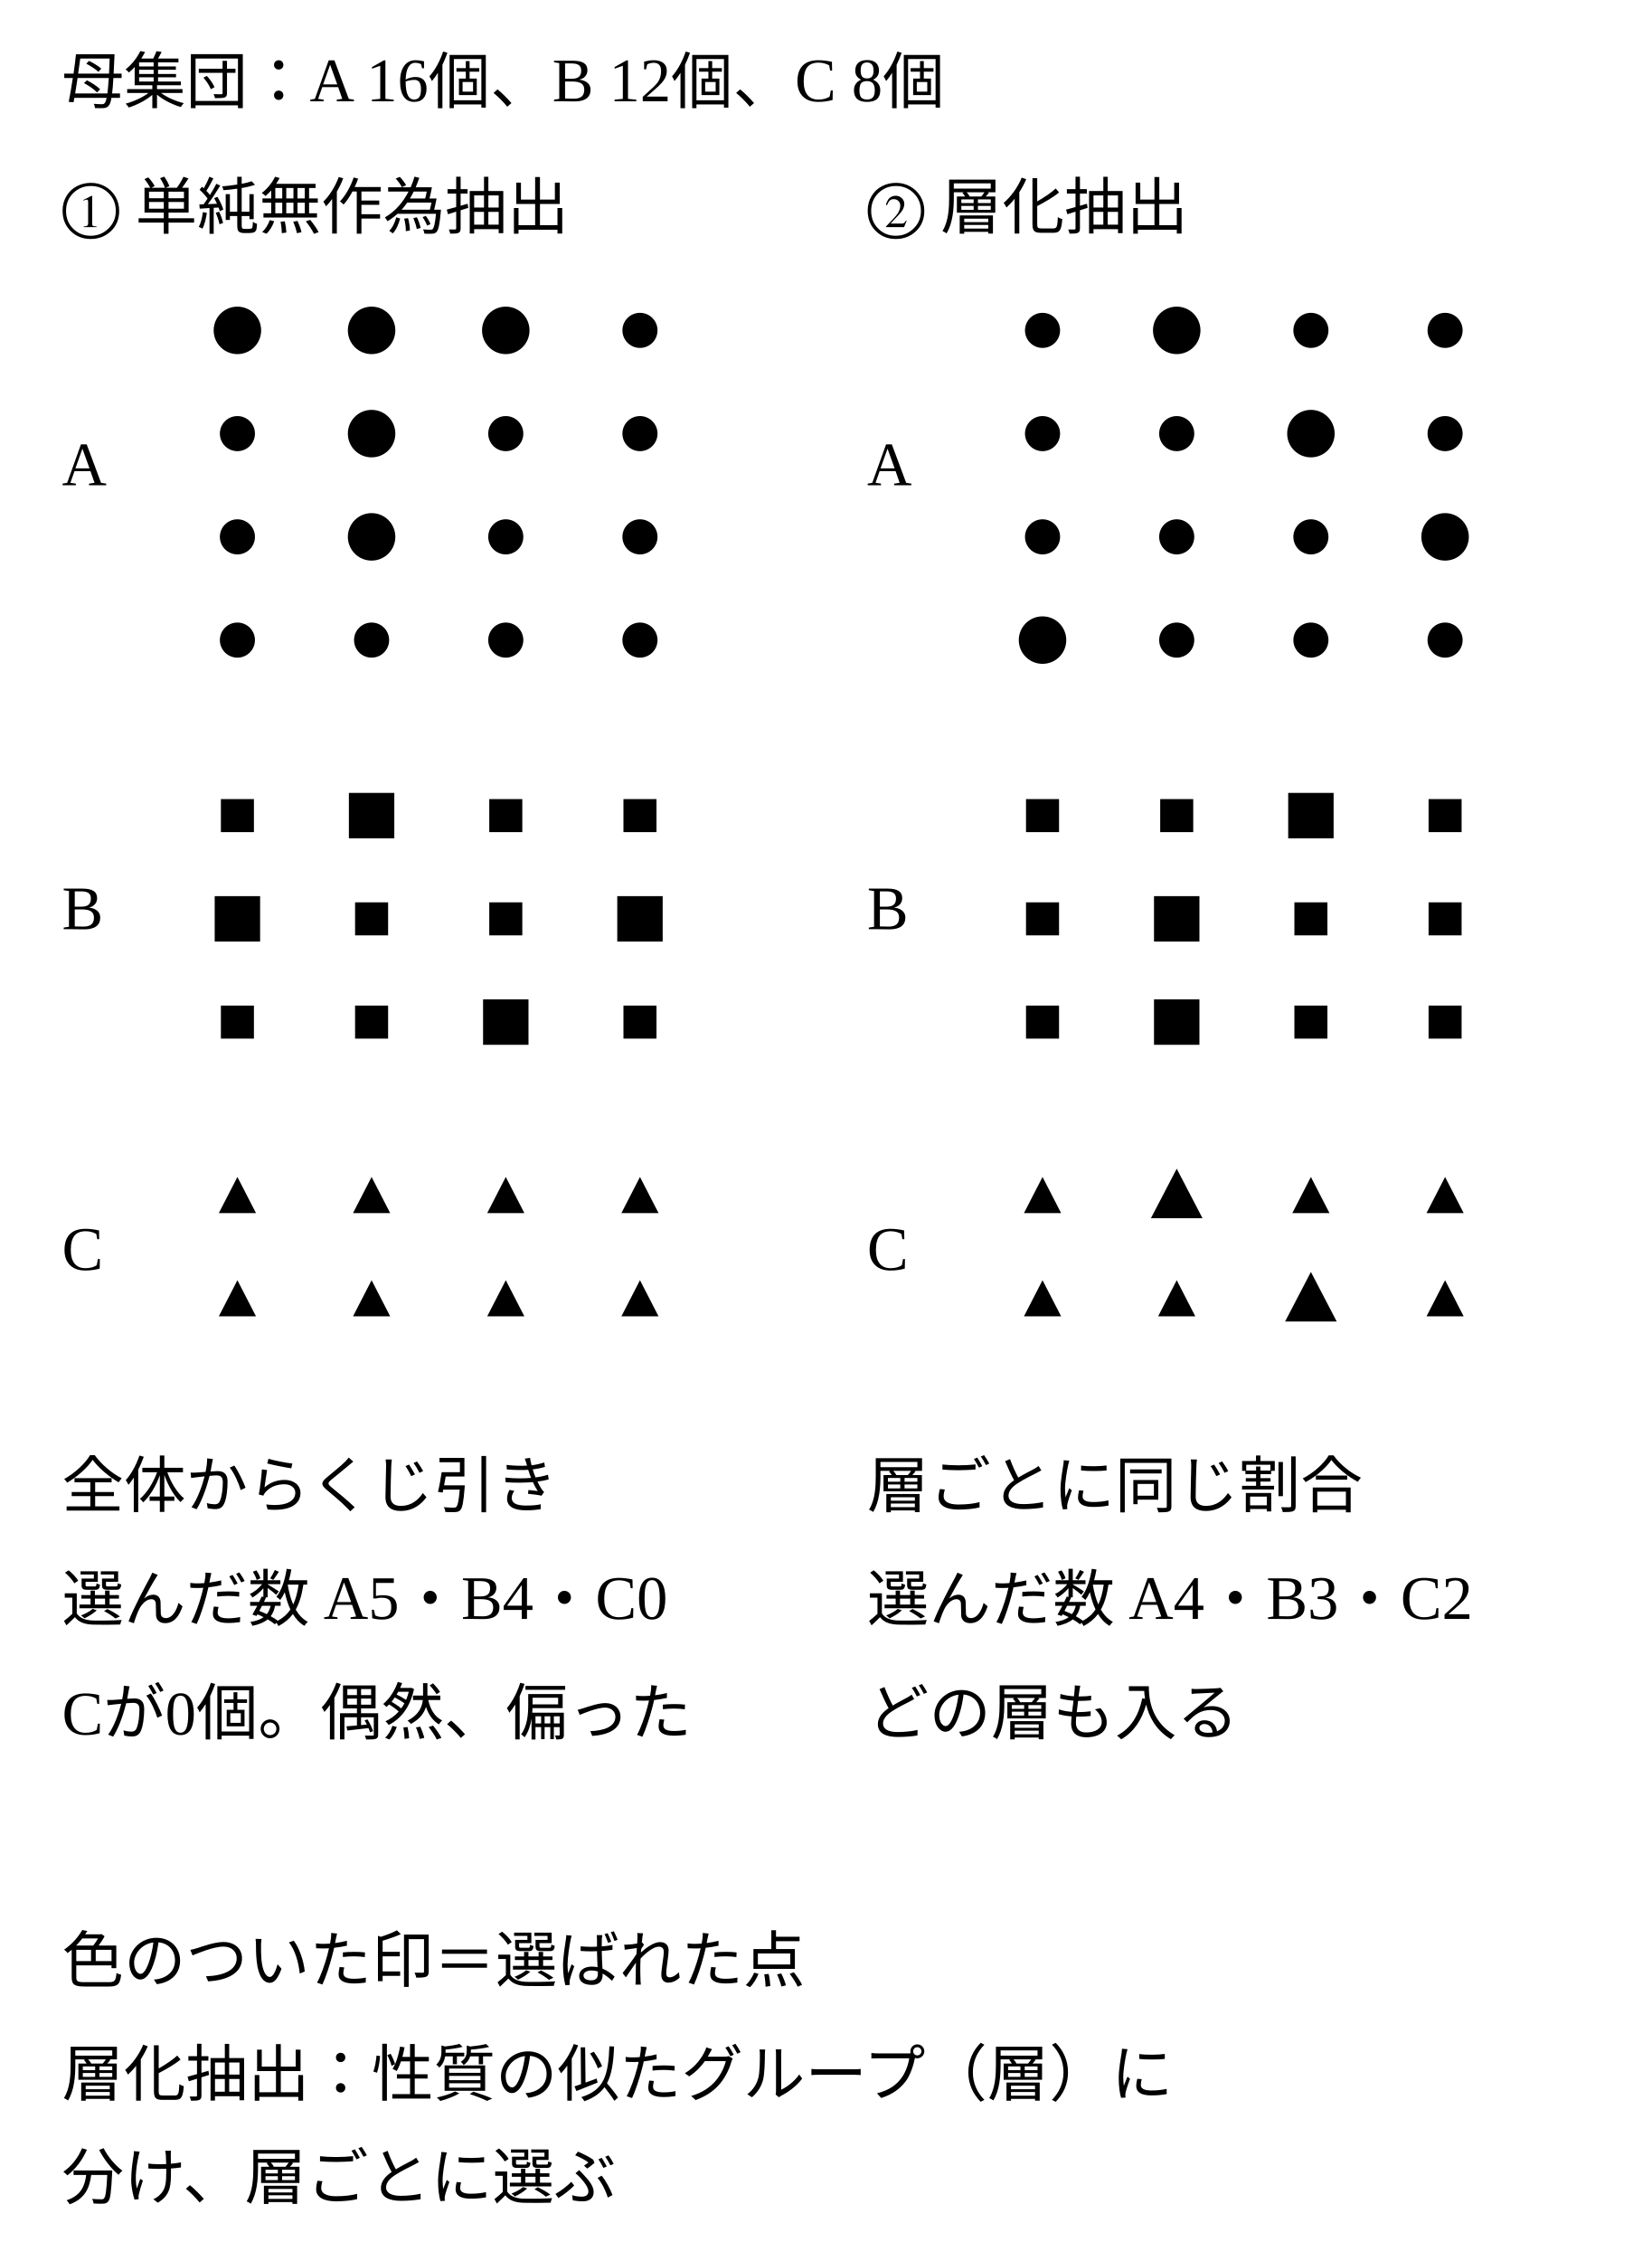
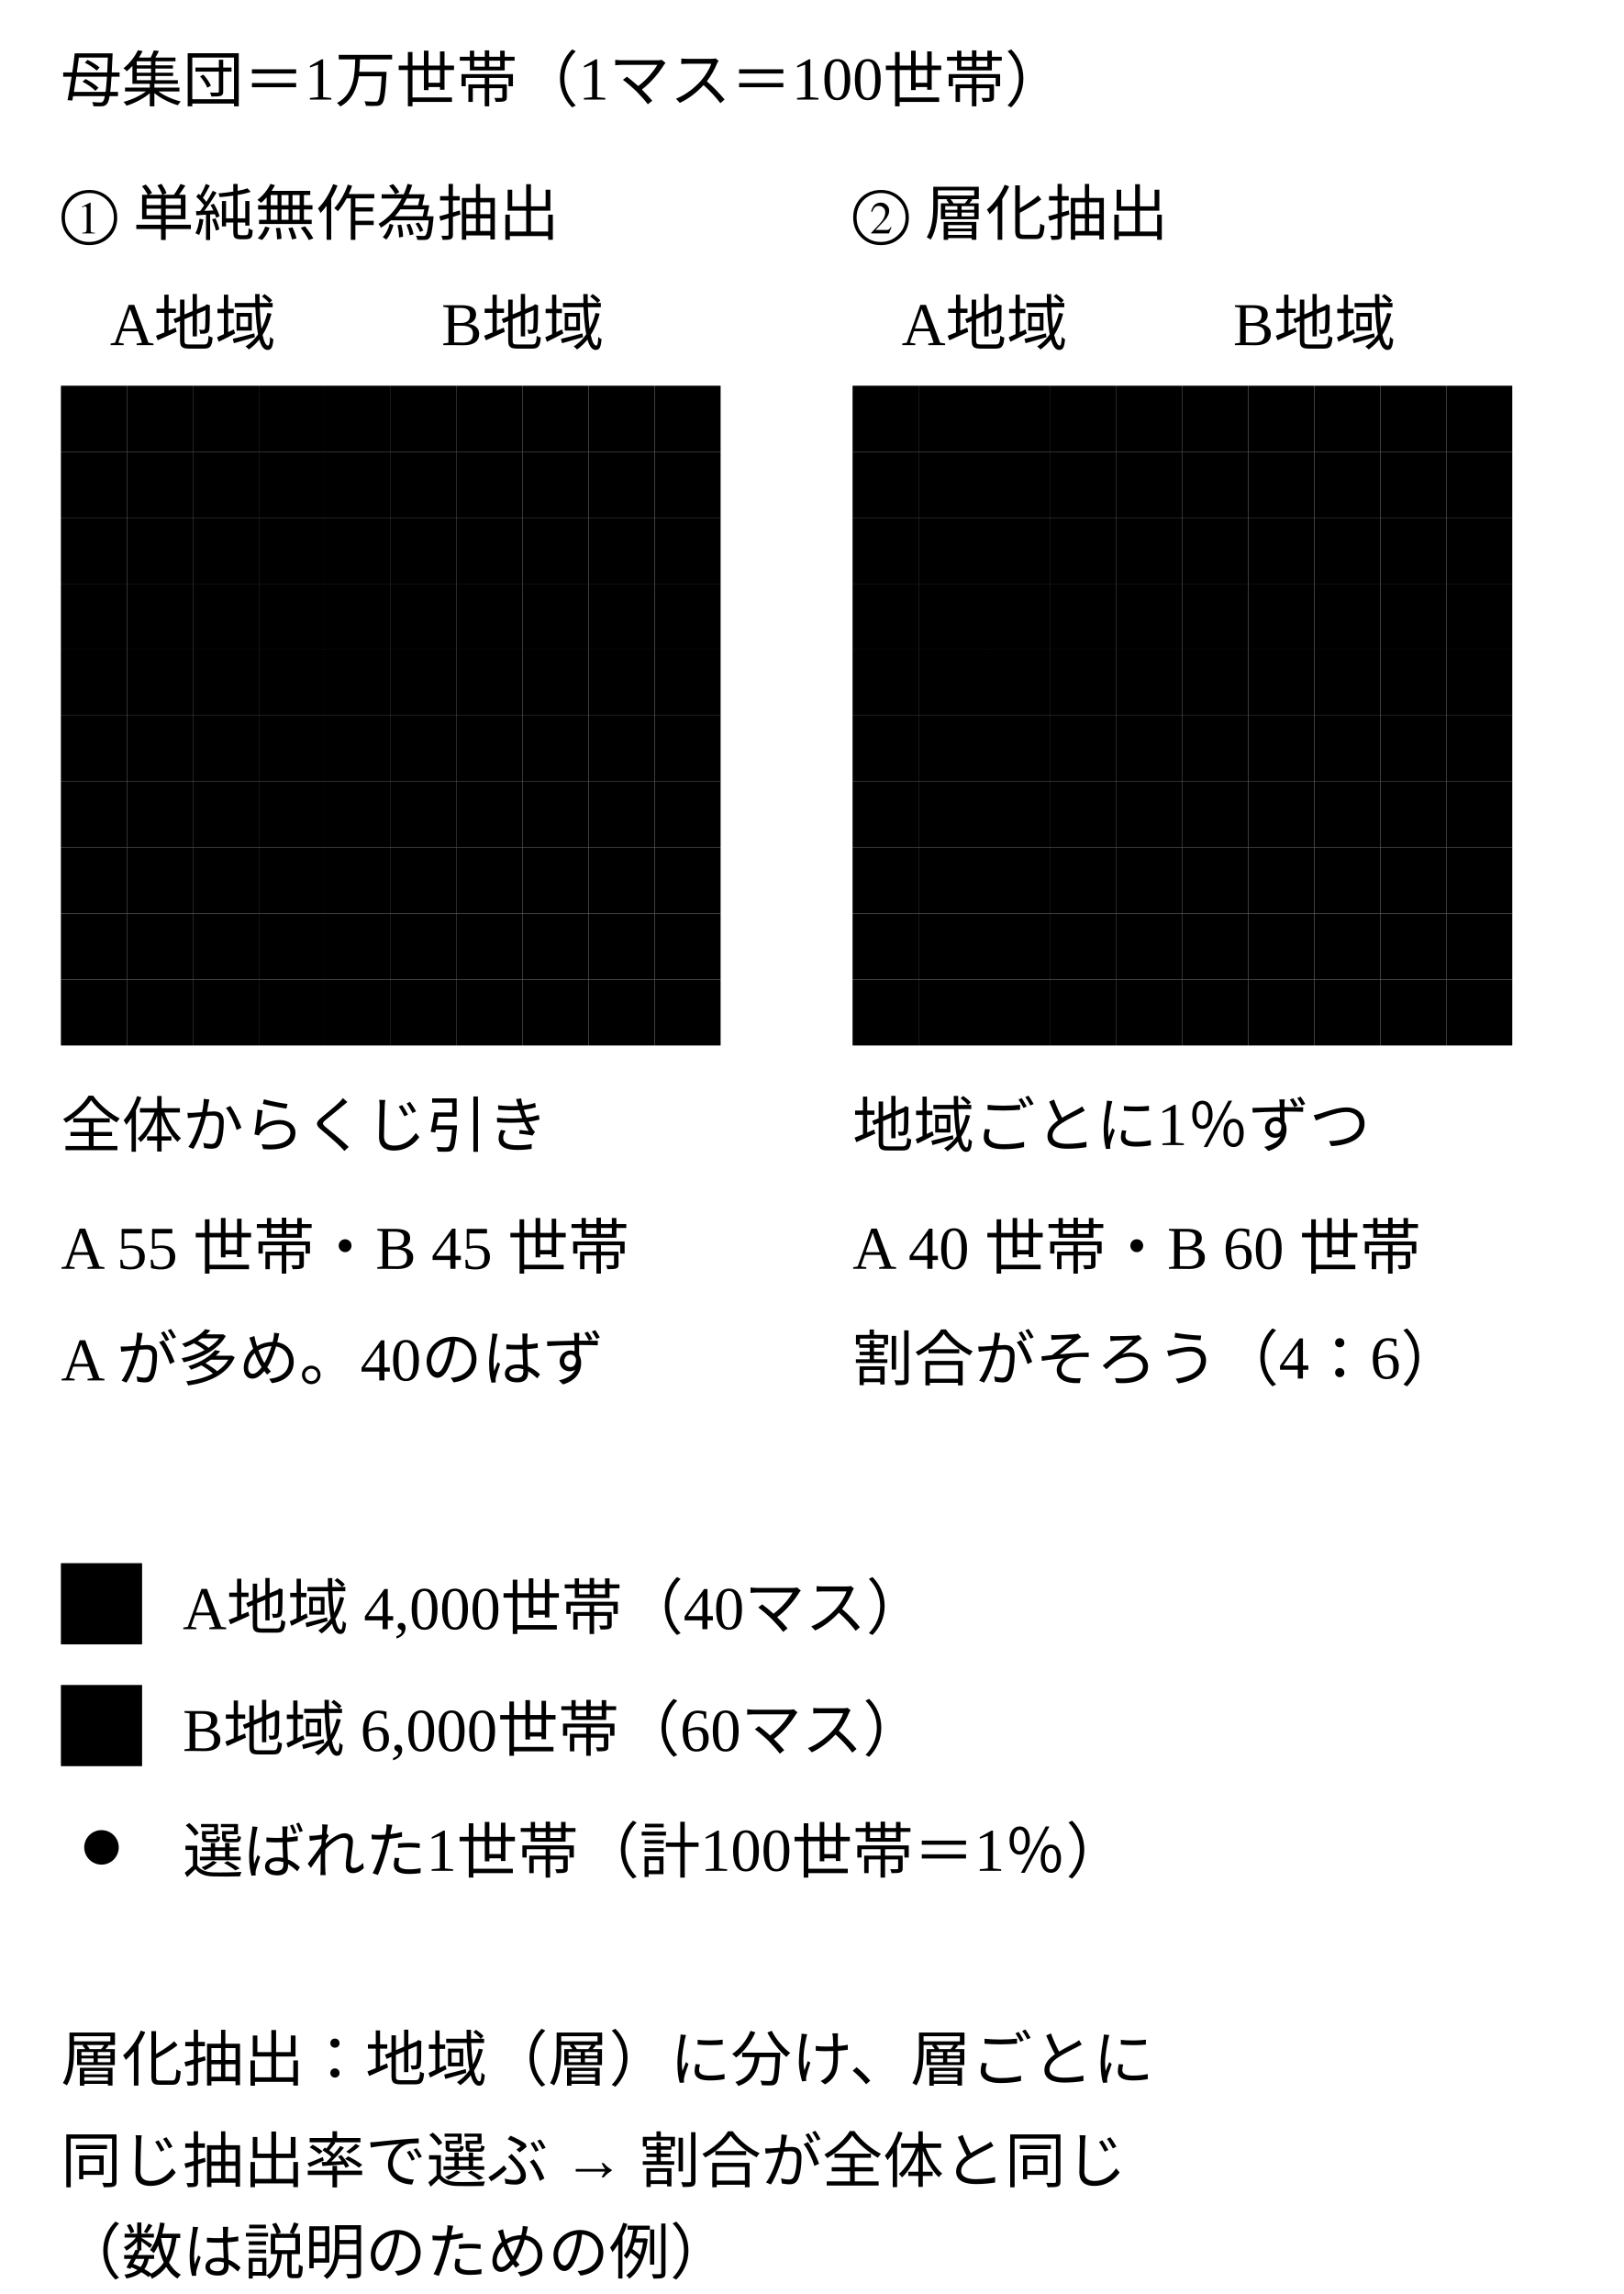
- <svg xmlns="http://www.w3.org/2000/svg" viewBox="0 0 320 438" role="img" aria-labelledby="fig-g-sampling-t fig-g-sampling-d">
-   <text x="12" y="20" class="tm">母集団：A 16個、B 12個、C 8個</text>
-   <text x="12" y="44" class="tb">① 単純無作為抽出</text>
-   <text x="168" y="44" class="tb">② 層化抽出</text>
-   <text x="12" y="94" class="tb">A</text>
-   <circle cx="46" cy="64" r="4.6" class="fa" />
-   <circle cx="72" cy="64" r="4.6" class="fa" />
-   <circle cx="98" cy="64" r="4.6" class="fa" />
-   <circle cx="124" cy="64" r="3.4" class="fs sm" />
-   <circle cx="46" cy="84" r="3.4" class="fs sm" />
-   <circle cx="72" cy="84" r="4.6" class="fa" />
-   <circle cx="98" cy="84" r="3.4" class="fs sm" />
-   <circle cx="124" cy="84" r="3.4" class="fs sm" />
-   <circle cx="46" cy="104" r="3.4" class="fs sm" />
-   <circle cx="72" cy="104" r="4.6" class="fa" />
-   <circle cx="98" cy="104" r="3.4" class="fs sm" />
-   <circle cx="124" cy="104" r="3.4" class="fs sm" />
-   <circle cx="46" cy="124" r="3.4" class="fs sm" />
-   <circle cx="72" cy="124" r="3.4" class="fs sm" />
-   <circle cx="98" cy="124" r="3.4" class="fs sm" />
-   <circle cx="124" cy="124" r="3.4" class="fs sm" />
-   <text x="12" y="180" class="tb">B</text>
-   <rect x="42.8" y="154.8" width="6.4" height="6.4" class="fs sm" stroke-width="1" />
-   <rect x="67.6" y="153.6" width="8.8" height="8.8" class="fwn swn" stroke-width="1.8" />
-   <rect x="94.8" y="154.8" width="6.4" height="6.4" class="fs sm" stroke-width="1" />
-   <rect x="120.8" y="154.8" width="6.4" height="6.4" class="fs sm" stroke-width="1" />
-   <rect x="41.6" y="173.6" width="8.8" height="8.8" class="fwn swn" stroke-width="1.8" />
-   <rect x="68.8" y="174.8" width="6.4" height="6.4" class="fs sm" stroke-width="1" />
-   <rect x="94.8" y="174.8" width="6.4" height="6.4" class="fs sm" stroke-width="1" />
-   <rect x="119.6" y="173.6" width="8.8" height="8.8" class="fwn swn" stroke-width="1.8" />
-   <rect x="42.8" y="194.8" width="6.4" height="6.4" class="fs sm" stroke-width="1" />
-   <rect x="68.8" y="194.8" width="6.4" height="6.4" class="fs sm" stroke-width="1" />
-   <rect x="93.6" y="193.6" width="8.8" height="8.8" class="fwn swn" stroke-width="1.8" />
-   <rect x="120.8" y="194.8" width="6.4" height="6.4" class="fs sm" stroke-width="1" />
-   <text x="12" y="246" class="tb">C</text>
-   <polygon points="46,228 49.6,235 42.4,235" class="fs sm" />
-   <polygon points="72,228 75.6,235 68.4,235" class="fs sm" />
-   <polygon points="98,228 101.6,235 94.4,235" class="fs sm" />
-   <polygon points="124,228 127.6,235 120.4,235" class="fs sm" />
-   <polygon points="46,248 49.6,255 42.4,255" class="fs sm" />
-   <polygon points="72,248 75.6,255 68.4,255" class="fs sm" />
-   <polygon points="98,248 101.6,255 94.4,255" class="fs sm" />
-   <polygon points="124,248 127.6,255 120.4,255" class="fs sm" />
-   <text x="168" y="94" class="tb">A</text>
-   <circle cx="202" cy="64" r="3.4" class="fs sm" />
-   <circle cx="228" cy="64" r="4.6" class="fa" />
-   <circle cx="254" cy="64" r="3.4" class="fs sm" />
-   <circle cx="280" cy="64" r="3.4" class="fs sm" />
-   <circle cx="202" cy="84" r="3.4" class="fs sm" />
-   <circle cx="228" cy="84" r="3.4" class="fs sm" />
-   <circle cx="254" cy="84" r="4.6" class="fa" />
-   <circle cx="280" cy="84" r="3.4" class="fs sm" />
-   <circle cx="202" cy="104" r="3.4" class="fs sm" />
-   <circle cx="228" cy="104" r="3.4" class="fs sm" />
-   <circle cx="254" cy="104" r="3.4" class="fs sm" />
-   <circle cx="280" cy="104" r="4.6" class="fa" />
-   <circle cx="202" cy="124" r="4.6" class="fa" />
-   <circle cx="228" cy="124" r="3.4" class="fs sm" />
-   <circle cx="254" cy="124" r="3.4" class="fs sm" />
-   <circle cx="280" cy="124" r="3.4" class="fs sm" />
-   <text x="168" y="180" class="tb">B</text>
-   <rect x="198.8" y="154.8" width="6.4" height="6.4" class="fs sm" stroke-width="1" />
-   <rect x="224.8" y="154.8" width="6.4" height="6.4" class="fs sm" stroke-width="1" />
-   <rect x="249.6" y="153.6" width="8.8" height="8.8" class="fwn swn" stroke-width="1.8" />
-   <rect x="276.8" y="154.8" width="6.4" height="6.4" class="fs sm" stroke-width="1" />
-   <rect x="198.8" y="174.8" width="6.4" height="6.4" class="fs sm" stroke-width="1" />
-   <rect x="223.6" y="173.6" width="8.8" height="8.8" class="fwn swn" stroke-width="1.8" />
-   <rect x="250.8" y="174.8" width="6.4" height="6.4" class="fs sm" stroke-width="1" />
-   <rect x="276.8" y="174.8" width="6.4" height="6.4" class="fs sm" stroke-width="1" />
-   <rect x="198.8" y="194.8" width="6.4" height="6.4" class="fs sm" stroke-width="1" />
-   <rect x="223.6" y="193.6" width="8.8" height="8.8" class="fwn swn" stroke-width="1.8" />
-   <rect x="250.8" y="194.8" width="6.4" height="6.4" class="fs sm" stroke-width="1" />
-   <rect x="276.8" y="194.8" width="6.4" height="6.4" class="fs sm" stroke-width="1" />
-   <text x="168" y="246" class="tb">C</text>
-   <polygon points="202,228 205.6,235 198.4,235" class="fs sm" />
-   <polygon points="228,226.4 233,236 223,236" class="fok sok" />
-   <polygon points="254,228 257.6,235 250.4,235" class="fs sm" />
-   <polygon points="280,228 283.6,235 276.4,235" class="fs sm" />
-   <polygon points="202,248 205.6,255 198.4,255" class="fs sm" />
-   <polygon points="228,248 231.6,255 224.4,255" class="fs sm" />
-   <polygon points="254,246.4 259,256 249,256" class="fok sok" />
-   <polygon points="280,248 283.6,255 276.4,255" class="fs sm" />
-   <text x="12" y="292" class="tm">全体からくじ引き</text>
-   <text x="168" y="292" class="tm">層ごとに同じ割合</text>
-   <text x="12" y="314" class="tb">選んだ数 A5・B4・C0</text>
-   <text x="168" y="314" class="tb">選んだ数 A4・B3・C2</text>
-   <text x="12" y="336" class="tb tng">Cが0個。偶然、偏った</text>
-   <text x="168" y="336" class="tb tok">どの層も入る</text>
-   <line x1="12" y1="356" x2="308" y2="356" class="l sb w1" />
-   <text x="12" y="384" class="tm">色のついた印＝選ばれた点</text>
-   <text x="12" y="406">層化抽出：性質の似たグループ（層）に</text>
-   <text x="12" y="426">分け、層ごとに選ぶ</text>
+ <svg xmlns="http://www.w3.org/2000/svg" viewBox="0 0 320 452" role="img" aria-labelledby="fig-g-sampling-t fig-g-sampling-d">
+   <text x="12" y="20" class="tb">母集団＝1万世帯（1マス＝100世帯）</text>
+   <text x="12" y="46" class="tb">① 単純無作為抽出</text>
+   <text x="38" y="68" class="tm" text-anchor="middle">A地域</text>
+   <text x="103" y="68" class="tm" text-anchor="middle">B地域</text>
+   <rect x="12" y="76" width="13" height="13" class="fas sa" stroke-width="1" />
+   <rect x="12" y="89" width="13" height="13" class="fas sa" stroke-width="1" />
+   <rect x="12" y="102" width="13" height="13" class="fas sa" stroke-width="1" />
+   <rect x="12" y="115" width="13" height="13" class="fas sa" stroke-width="1" />
+   <rect x="12" y="128" width="13" height="13" class="fas sa" stroke-width="1" />
+   <rect x="12" y="141" width="13" height="13" class="fas sa" stroke-width="1" />
+   <rect x="12" y="154" width="13" height="13" class="fas sa" stroke-width="1" />
+   <rect x="12" y="167" width="13" height="13" class="fas sa" stroke-width="1" />
+   <rect x="12" y="180" width="13" height="13" class="fas sa" stroke-width="1" />
+   <rect x="12" y="193" width="13" height="13" class="fas sa" stroke-width="1" />
+   <rect x="25" y="76" width="13" height="13" class="fas sa" stroke-width="1" />
+   <rect x="25" y="89" width="13" height="13" class="fas sa" stroke-width="1" />
+   <rect x="25" y="102" width="13" height="13" class="fas sa" stroke-width="1" />
+   <rect x="25" y="115" width="13" height="13" class="fas sa" stroke-width="1" />
+   <rect x="25" y="128" width="13" height="13" class="fas sa" stroke-width="1" />
+   <rect x="25" y="141" width="13" height="13" class="fas sa" stroke-width="1" />
+   <rect x="25" y="154" width="13" height="13" class="fas sa" stroke-width="1" />
+   <rect x="25" y="167" width="13" height="13" class="fas sa" stroke-width="1" />
+   <rect x="25" y="180" width="13" height="13" class="fas sa" stroke-width="1" />
+   <rect x="25" y="193" width="13" height="13" class="fas sa" stroke-width="1" />
+   <rect x="38" y="76" width="13" height="13" class="fas sa" stroke-width="1" />
+   <rect x="38" y="89" width="13" height="13" class="fas sa" stroke-width="1" />
+   <rect x="38" y="102" width="13" height="13" class="fas sa" stroke-width="1" />
+   <rect x="38" y="115" width="13" height="13" class="fas sa" stroke-width="1" />
+   <rect x="38" y="128" width="13" height="13" class="fas sa" stroke-width="1" />
+   <rect x="38" y="141" width="13" height="13" class="fas sa" stroke-width="1" />
+   <rect x="38" y="154" width="13" height="13" class="fas sa" stroke-width="1" />
+   <rect x="38" y="167" width="13" height="13" class="fas sa" stroke-width="1" />
+   <rect x="38" y="180" width="13" height="13" class="fas sa" stroke-width="1" />
+   <rect x="38" y="193" width="13" height="13" class="fas sa" stroke-width="1" />
+   <rect x="51" y="76" width="13" height="13" class="fas sa" stroke-width="1" />
+   <rect x="51" y="89" width="13" height="13" class="fas sa" stroke-width="1" />
+   <rect x="51" y="102" width="13" height="13" class="fas sa" stroke-width="1" />
+   <rect x="51" y="115" width="13" height="13" class="fas sa" stroke-width="1" />
+   <rect x="51" y="128" width="13" height="13" class="fas sa" stroke-width="1" />
+   <rect x="51" y="141" width="13" height="13" class="fas sa" stroke-width="1" />
+   <rect x="51" y="154" width="13" height="13" class="fas sa" stroke-width="1" />
+   <rect x="51" y="167" width="13" height="13" class="fas sa" stroke-width="1" />
+   <rect x="51" y="180" width="13" height="13" class="fas sa" stroke-width="1" />
+   <rect x="51" y="193" width="13" height="13" class="fas sa" stroke-width="1" />
+   <rect x="64" y="76" width="13" height="13" class="fwn swn" stroke-width="1" />
+   <rect x="64" y="89" width="13" height="13" class="fwn swn" stroke-width="1" />
+   <rect x="64" y="102" width="13" height="13" class="fwn swn" stroke-width="1" />
+   <rect x="64" y="115" width="13" height="13" class="fwn swn" stroke-width="1" />
+   <rect x="64" y="128" width="13" height="13" class="fwn swn" stroke-width="1" />
+   <rect x="64" y="141" width="13" height="13" class="fwn swn" stroke-width="1" />
+   <rect x="64" y="154" width="13" height="13" class="fwn swn" stroke-width="1" />
+   <rect x="64" y="167" width="13" height="13" class="fwn swn" stroke-width="1" />
+   <rect x="64" y="180" width="13" height="13" class="fwn swn" stroke-width="1" />
+   <rect x="64" y="193" width="13" height="13" class="fwn swn" stroke-width="1" />
+   <rect x="77" y="76" width="13" height="13" class="fwn swn" stroke-width="1" />
+   <rect x="77" y="89" width="13" height="13" class="fwn swn" stroke-width="1" />
+   <rect x="77" y="102" width="13" height="13" class="fwn swn" stroke-width="1" />
+   <rect x="77" y="115" width="13" height="13" class="fwn swn" stroke-width="1" />
+   <rect x="77" y="128" width="13" height="13" class="fwn swn" stroke-width="1" />
+   <rect x="77" y="141" width="13" height="13" class="fwn swn" stroke-width="1" />
+   <rect x="77" y="154" width="13" height="13" class="fwn swn" stroke-width="1" />
+   <rect x="77" y="167" width="13" height="13" class="fwn swn" stroke-width="1" />
+   <rect x="77" y="180" width="13" height="13" class="fwn swn" stroke-width="1" />
+   <rect x="77" y="193" width="13" height="13" class="fwn swn" stroke-width="1" />
+   <rect x="90" y="76" width="13" height="13" class="fwn swn" stroke-width="1" />
+   <rect x="90" y="89" width="13" height="13" class="fwn swn" stroke-width="1" />
+   <rect x="90" y="102" width="13" height="13" class="fwn swn" stroke-width="1" />
+   <rect x="90" y="115" width="13" height="13" class="fwn swn" stroke-width="1" />
+   <rect x="90" y="128" width="13" height="13" class="fwn swn" stroke-width="1" />
+   <rect x="90" y="141" width="13" height="13" class="fwn swn" stroke-width="1" />
+   <rect x="90" y="154" width="13" height="13" class="fwn swn" stroke-width="1" />
+   <rect x="90" y="167" width="13" height="13" class="fwn swn" stroke-width="1" />
+   <rect x="90" y="180" width="13" height="13" class="fwn swn" stroke-width="1" />
+   <rect x="90" y="193" width="13" height="13" class="fwn swn" stroke-width="1" />
+   <rect x="103" y="76" width="13" height="13" class="fwn swn" stroke-width="1" />
+   <rect x="103" y="89" width="13" height="13" class="fwn swn" stroke-width="1" />
+   <rect x="103" y="102" width="13" height="13" class="fwn swn" stroke-width="1" />
+   <rect x="103" y="115" width="13" height="13" class="fwn swn" stroke-width="1" />
+   <rect x="103" y="128" width="13" height="13" class="fwn swn" stroke-width="1" />
+   <rect x="103" y="141" width="13" height="13" class="fwn swn" stroke-width="1" />
+   <rect x="103" y="154" width="13" height="13" class="fwn swn" stroke-width="1" />
+   <rect x="103" y="167" width="13" height="13" class="fwn swn" stroke-width="1" />
+   <rect x="103" y="180" width="13" height="13" class="fwn swn" stroke-width="1" />
+   <rect x="103" y="193" width="13" height="13" class="fwn swn" stroke-width="1" />
+   <rect x="116" y="76" width="13" height="13" class="fwn swn" stroke-width="1" />
+   <rect x="116" y="89" width="13" height="13" class="fwn swn" stroke-width="1" />
+   <rect x="116" y="102" width="13" height="13" class="fwn swn" stroke-width="1" />
+   <rect x="116" y="115" width="13" height="13" class="fwn swn" stroke-width="1" />
+   <rect x="116" y="128" width="13" height="13" class="fwn swn" stroke-width="1" />
+   <rect x="116" y="141" width="13" height="13" class="fwn swn" stroke-width="1" />
+   <rect x="116" y="154" width="13" height="13" class="fwn swn" stroke-width="1" />
+   <rect x="116" y="167" width="13" height="13" class="fwn swn" stroke-width="1" />
+   <rect x="116" y="180" width="13" height="13" class="fwn swn" stroke-width="1" />
+   <rect x="116" y="193" width="13" height="13" class="fwn swn" stroke-width="1" />
+   <rect x="129" y="76" width="13" height="13" class="fwn swn" stroke-width="1" />
+   <rect x="129" y="89" width="13" height="13" class="fwn swn" stroke-width="1" />
+   <rect x="129" y="102" width="13" height="13" class="fwn swn" stroke-width="1" />
+   <rect x="129" y="115" width="13" height="13" class="fwn swn" stroke-width="1" />
+   <rect x="129" y="128" width="13" height="13" class="fwn swn" stroke-width="1" />
+   <rect x="129" y="141" width="13" height="13" class="fwn swn" stroke-width="1" />
+   <rect x="129" y="154" width="13" height="13" class="fwn swn" stroke-width="1" />
+   <rect x="129" y="167" width="13" height="13" class="fwn swn" stroke-width="1" />
+   <rect x="129" y="180" width="13" height="13" class="fwn swn" stroke-width="1" />
+   <rect x="129" y="193" width="13" height="13" class="fwn swn" stroke-width="1" />
+   <circle cx="57.5" cy="134.5" r="2.4" class="ft" />
+   <circle cx="57.5" cy="95.5" r="2.4" class="ft" />
+   <circle cx="106.5" cy="199.5" r="2.4" class="ft" />
+   <circle cx="112.5" cy="199.5" r="2.4" class="ft" />
+   <circle cx="119.5" cy="186.5" r="2.4" class="ft" />
+   <circle cx="125.5" cy="186.5" r="2.4" class="ft" />
+   <circle cx="54" cy="106" r="2.4" class="ft" />
+   <circle cx="61" cy="106" r="2.4" class="ft" />
+   <circle cx="57.5" cy="112" r="2.4" class="ft" />
+   <circle cx="57.5" cy="108.5" r="2.4" class="ft" />
+   <circle cx="57.5" cy="108.5" r="2.4" class="ft" />
+   <circle cx="135.5" cy="199.5" r="2.4" class="ft" />
+   <circle cx="54" cy="80" r="2.4" class="ft" />
+   <circle cx="61" cy="80" r="2.4" class="ft" />
+   <circle cx="57.5" cy="86" r="2.4" class="ft" />
+   <circle cx="70.5" cy="199.5" r="2.4" class="ft" />
+   <circle cx="132.5" cy="95.5" r="2.4" class="ft" />
+   <circle cx="138.5" cy="95.5" r="2.4" class="ft" />
+   <circle cx="70.5" cy="121.5" r="2.4" class="ft" />
+   <circle cx="15" cy="106" r="2.4" class="ft" />
+   <circle cx="22" cy="106" r="2.4" class="ft" />
+   <circle cx="18.5" cy="112" r="2.4" class="ft" />
+   <circle cx="18.5" cy="108.5" r="2.4" class="ft" />
+   <circle cx="106.5" cy="134.5" r="2.4" class="ft" />
+   <circle cx="112.5" cy="134.5" r="2.4" class="ft" />
+   <circle cx="44.5" cy="108.5" r="2.4" class="ft" />
+   <circle cx="83.5" cy="186.5" r="2.4" class="ft" />
+   <circle cx="28.5" cy="147.5" r="2.4" class="ft" />
+   <circle cx="34.5" cy="147.5" r="2.4" class="ft" />
+   <circle cx="132.5" cy="173.5" r="2.4" class="ft" />
+   <circle cx="138.5" cy="173.5" r="2.4" class="ft" />
+   <circle cx="80.5" cy="82.5" r="2.4" class="ft" />
+   <circle cx="86.5" cy="82.5" r="2.4" class="ft" />
+   <circle cx="54" cy="197" r="2.4" class="ft" />
+   <circle cx="61" cy="197" r="2.4" class="ft" />
+   <circle cx="57.5" cy="203" r="2.4" class="ft" />
+   <circle cx="57.5" cy="199.5" r="2.4" class="ft" />
+   <circle cx="44.5" cy="160.5" r="2.4" class="ft" />
+   <circle cx="57.5" cy="186.5" r="2.4" class="ft" />
+   <circle cx="15" cy="119" r="2.4" class="ft" />
+   <circle cx="22" cy="119" r="2.4" class="ft" />
+   <circle cx="18.5" cy="125" r="2.4" class="ft" />
+   <circle cx="70.5" cy="95.5" r="2.4" class="ft" />
+   <circle cx="41.5" cy="82.5" r="2.4" class="ft" />
+   <circle cx="47.5" cy="82.5" r="2.4" class="ft" />
+   <circle cx="83.5" cy="95.5" r="2.4" class="ft" />
+   <circle cx="83.5" cy="108.5" r="2.4" class="ft" />
+   <circle cx="119.5" cy="121.5" r="2.4" class="ft" />
+   <circle cx="125.5" cy="121.5" r="2.4" class="ft" />
+   <circle cx="41.5" cy="134.5" r="2.4" class="ft" />
+   <circle cx="47.5" cy="134.5" r="2.4" class="ft" />
+   <circle cx="93.5" cy="160.5" r="2.4" class="ft" />
+   <circle cx="99.5" cy="160.5" r="2.4" class="ft" />
+   <circle cx="15" cy="132" r="2.4" class="ft" />
+   <circle cx="22" cy="132" r="2.4" class="ft" />
+   <circle cx="18.5" cy="138" r="2.4" class="ft" />
+   <circle cx="135.5" cy="134.5" r="2.4" class="ft" />
+   <circle cx="15.5" cy="82.5" r="2.4" class="ft" />
+   <circle cx="21.5" cy="82.5" r="2.4" class="ft" />
+   <circle cx="96.5" cy="108.5" r="2.4" class="ft" />
+   <circle cx="70.5" cy="108.5" r="2.4" class="ft" />
+   <circle cx="106.5" cy="160.5" r="2.4" class="ft" />
+   <circle cx="112.5" cy="160.5" r="2.4" class="ft" />
+   <circle cx="41.5" cy="95.5" r="2.4" class="ft" />
+   <circle cx="47.5" cy="95.5" r="2.4" class="ft" />
+   <circle cx="70.5" cy="173.5" r="2.4" class="ft" />
+   <circle cx="122.5" cy="108.5" r="2.4" class="ft" />
+   <circle cx="28.5" cy="186.5" r="2.4" class="ft" />
+   <circle cx="34.5" cy="186.5" r="2.4" class="ft" />
+   <circle cx="15.5" cy="199.5" r="2.4" class="ft" />
+   <circle cx="21.5" cy="199.5" r="2.4" class="ft" />
+   <circle cx="122.5" cy="82.5" r="2.4" class="ft" />
+   <circle cx="41.5" cy="199.5" r="2.4" class="ft" />
+   <circle cx="47.5" cy="199.5" r="2.4" class="ft" />
+   <circle cx="54.5" cy="147.5" r="2.4" class="ft" />
+   <circle cx="60.5" cy="147.5" r="2.4" class="ft" />
+   <circle cx="80.5" cy="134.5" r="2.4" class="ft" />
+   <circle cx="86.5" cy="134.5" r="2.4" class="ft" />
+   <circle cx="109.5" cy="121.5" r="2.4" class="ft" />
+   <circle cx="15.5" cy="147.5" r="2.4" class="ft" />
+   <circle cx="21.5" cy="147.5" r="2.4" class="ft" />
+   <circle cx="135.5" cy="147.5" r="2.4" class="ft" />
+   <circle cx="122.5" cy="147.5" r="2.4" class="ft" />
+   <circle cx="109.5" cy="82.5" r="2.4" class="ft" />
+   <circle cx="44.5" cy="173.5" r="2.4" class="ft" />
+   <circle cx="83.5" cy="160.5" r="2.4" class="ft" />
+   <circle cx="132.5" cy="108.5" r="2.4" class="ft" />
+   <circle cx="138.5" cy="108.5" r="2.4" class="ft" />
+   <circle cx="96.5" cy="134.5" r="2.4" class="ft" />
+   <circle cx="31.5" cy="160.5" r="2.4" class="ft" />
+   <circle cx="18.5" cy="186.5" r="2.4" class="ft" />
+   <circle cx="70.5" cy="134.5" r="2.4" class="ft" />
+   <circle cx="31.5" cy="121.5" r="2.4" class="ft" />
+   <circle cx="18.5" cy="95.5" r="2.4" class="ft" />
+   <circle cx="96.5" cy="82.5" r="2.4" class="ft" />
+   <circle cx="18.5" cy="173.5" r="2.4" class="ft" />
+   <circle cx="96.5" cy="95.5" r="2.4" class="ft" />
+   <circle cx="96.5" cy="121.5" r="2.4" class="ft" />
+   <circle cx="18.5" cy="160.5" r="2.4" class="ft" />
+   <circle cx="57.5" cy="160.5" r="2.4" class="ft" />
+   <text x="168" y="46" class="tb">② 層化抽出</text>
+   <text x="194" y="68" class="tm" text-anchor="middle">A地域</text>
+   <text x="259" y="68" class="tm" text-anchor="middle">B地域</text>
+   <rect x="168" y="76" width="13" height="13" class="fas sa" stroke-width="1" />
+   <rect x="168" y="89" width="13" height="13" class="fas sa" stroke-width="1" />
+   <rect x="168" y="102" width="13" height="13" class="fas sa" stroke-width="1" />
+   <rect x="168" y="115" width="13" height="13" class="fas sa" stroke-width="1" />
+   <rect x="168" y="128" width="13" height="13" class="fas sa" stroke-width="1" />
+   <rect x="168" y="141" width="13" height="13" class="fas sa" stroke-width="1" />
+   <rect x="168" y="154" width="13" height="13" class="fas sa" stroke-width="1" />
+   <rect x="168" y="167" width="13" height="13" class="fas sa" stroke-width="1" />
+   <rect x="168" y="180" width="13" height="13" class="fas sa" stroke-width="1" />
+   <rect x="168" y="193" width="13" height="13" class="fas sa" stroke-width="1" />
+   <rect x="181" y="76" width="13" height="13" class="fas sa" stroke-width="1" />
+   <rect x="181" y="89" width="13" height="13" class="fas sa" stroke-width="1" />
+   <rect x="181" y="102" width="13" height="13" class="fas sa" stroke-width="1" />
+   <rect x="181" y="115" width="13" height="13" class="fas sa" stroke-width="1" />
+   <rect x="181" y="128" width="13" height="13" class="fas sa" stroke-width="1" />
+   <rect x="181" y="141" width="13" height="13" class="fas sa" stroke-width="1" />
+   <rect x="181" y="154" width="13" height="13" class="fas sa" stroke-width="1" />
+   <rect x="181" y="167" width="13" height="13" class="fas sa" stroke-width="1" />
+   <rect x="181" y="180" width="13" height="13" class="fas sa" stroke-width="1" />
+   <rect x="181" y="193" width="13" height="13" class="fas sa" stroke-width="1" />
+   <rect x="194" y="76" width="13" height="13" class="fas sa" stroke-width="1" />
+   <rect x="194" y="89" width="13" height="13" class="fas sa" stroke-width="1" />
+   <rect x="194" y="102" width="13" height="13" class="fas sa" stroke-width="1" />
+   <rect x="194" y="115" width="13" height="13" class="fas sa" stroke-width="1" />
+   <rect x="194" y="128" width="13" height="13" class="fas sa" stroke-width="1" />
+   <rect x="194" y="141" width="13" height="13" class="fas sa" stroke-width="1" />
+   <rect x="194" y="154" width="13" height="13" class="fas sa" stroke-width="1" />
+   <rect x="194" y="167" width="13" height="13" class="fas sa" stroke-width="1" />
+   <rect x="194" y="180" width="13" height="13" class="fas sa" stroke-width="1" />
+   <rect x="194" y="193" width="13" height="13" class="fas sa" stroke-width="1" />
+   <rect x="207" y="76" width="13" height="13" class="fas sa" stroke-width="1" />
+   <rect x="207" y="89" width="13" height="13" class="fas sa" stroke-width="1" />
+   <rect x="207" y="102" width="13" height="13" class="fas sa" stroke-width="1" />
+   <rect x="207" y="115" width="13" height="13" class="fas sa" stroke-width="1" />
+   <rect x="207" y="128" width="13" height="13" class="fas sa" stroke-width="1" />
+   <rect x="207" y="141" width="13" height="13" class="fas sa" stroke-width="1" />
+   <rect x="207" y="154" width="13" height="13" class="fas sa" stroke-width="1" />
+   <rect x="207" y="167" width="13" height="13" class="fas sa" stroke-width="1" />
+   <rect x="207" y="180" width="13" height="13" class="fas sa" stroke-width="1" />
+   <rect x="207" y="193" width="13" height="13" class="fas sa" stroke-width="1" />
+   <rect x="220" y="76" width="13" height="13" class="fwn swn" stroke-width="1" />
+   <rect x="220" y="89" width="13" height="13" class="fwn swn" stroke-width="1" />
+   <rect x="220" y="102" width="13" height="13" class="fwn swn" stroke-width="1" />
+   <rect x="220" y="115" width="13" height="13" class="fwn swn" stroke-width="1" />
+   <rect x="220" y="128" width="13" height="13" class="fwn swn" stroke-width="1" />
+   <rect x="220" y="141" width="13" height="13" class="fwn swn" stroke-width="1" />
+   <rect x="220" y="154" width="13" height="13" class="fwn swn" stroke-width="1" />
+   <rect x="220" y="167" width="13" height="13" class="fwn swn" stroke-width="1" />
+   <rect x="220" y="180" width="13" height="13" class="fwn swn" stroke-width="1" />
+   <rect x="220" y="193" width="13" height="13" class="fwn swn" stroke-width="1" />
+   <rect x="233" y="76" width="13" height="13" class="fwn swn" stroke-width="1" />
+   <rect x="233" y="89" width="13" height="13" class="fwn swn" stroke-width="1" />
+   <rect x="233" y="102" width="13" height="13" class="fwn swn" stroke-width="1" />
+   <rect x="233" y="115" width="13" height="13" class="fwn swn" stroke-width="1" />
+   <rect x="233" y="128" width="13" height="13" class="fwn swn" stroke-width="1" />
+   <rect x="233" y="141" width="13" height="13" class="fwn swn" stroke-width="1" />
+   <rect x="233" y="154" width="13" height="13" class="fwn swn" stroke-width="1" />
+   <rect x="233" y="167" width="13" height="13" class="fwn swn" stroke-width="1" />
+   <rect x="233" y="180" width="13" height="13" class="fwn swn" stroke-width="1" />
+   <rect x="233" y="193" width="13" height="13" class="fwn swn" stroke-width="1" />
+   <rect x="246" y="76" width="13" height="13" class="fwn swn" stroke-width="1" />
+   <rect x="246" y="89" width="13" height="13" class="fwn swn" stroke-width="1" />
+   <rect x="246" y="102" width="13" height="13" class="fwn swn" stroke-width="1" />
+   <rect x="246" y="115" width="13" height="13" class="fwn swn" stroke-width="1" />
+   <rect x="246" y="128" width="13" height="13" class="fwn swn" stroke-width="1" />
+   <rect x="246" y="141" width="13" height="13" class="fwn swn" stroke-width="1" />
+   <rect x="246" y="154" width="13" height="13" class="fwn swn" stroke-width="1" />
+   <rect x="246" y="167" width="13" height="13" class="fwn swn" stroke-width="1" />
+   <rect x="246" y="180" width="13" height="13" class="fwn swn" stroke-width="1" />
+   <rect x="246" y="193" width="13" height="13" class="fwn swn" stroke-width="1" />
+   <rect x="259" y="76" width="13" height="13" class="fwn swn" stroke-width="1" />
+   <rect x="259" y="89" width="13" height="13" class="fwn swn" stroke-width="1" />
+   <rect x="259" y="102" width="13" height="13" class="fwn swn" stroke-width="1" />
+   <rect x="259" y="115" width="13" height="13" class="fwn swn" stroke-width="1" />
+   <rect x="259" y="128" width="13" height="13" class="fwn swn" stroke-width="1" />
+   <rect x="259" y="141" width="13" height="13" class="fwn swn" stroke-width="1" />
+   <rect x="259" y="154" width="13" height="13" class="fwn swn" stroke-width="1" />
+   <rect x="259" y="167" width="13" height="13" class="fwn swn" stroke-width="1" />
+   <rect x="259" y="180" width="13" height="13" class="fwn swn" stroke-width="1" />
+   <rect x="259" y="193" width="13" height="13" class="fwn swn" stroke-width="1" />
+   <rect x="272" y="76" width="13" height="13" class="fwn swn" stroke-width="1" />
+   <rect x="272" y="89" width="13" height="13" class="fwn swn" stroke-width="1" />
+   <rect x="272" y="102" width="13" height="13" class="fwn swn" stroke-width="1" />
+   <rect x="272" y="115" width="13" height="13" class="fwn swn" stroke-width="1" />
+   <rect x="272" y="128" width="13" height="13" class="fwn swn" stroke-width="1" />
+   <rect x="272" y="141" width="13" height="13" class="fwn swn" stroke-width="1" />
+   <rect x="272" y="154" width="13" height="13" class="fwn swn" stroke-width="1" />
+   <rect x="272" y="167" width="13" height="13" class="fwn swn" stroke-width="1" />
+   <rect x="272" y="180" width="13" height="13" class="fwn swn" stroke-width="1" />
+   <rect x="272" y="193" width="13" height="13" class="fwn swn" stroke-width="1" />
+   <rect x="285" y="76" width="13" height="13" class="fwn swn" stroke-width="1" />
+   <rect x="285" y="89" width="13" height="13" class="fwn swn" stroke-width="1" />
+   <rect x="285" y="102" width="13" height="13" class="fwn swn" stroke-width="1" />
+   <rect x="285" y="115" width="13" height="13" class="fwn swn" stroke-width="1" />
+   <rect x="285" y="128" width="13" height="13" class="fwn swn" stroke-width="1" />
+   <rect x="285" y="141" width="13" height="13" class="fwn swn" stroke-width="1" />
+   <rect x="285" y="154" width="13" height="13" class="fwn swn" stroke-width="1" />
+   <rect x="285" y="167" width="13" height="13" class="fwn swn" stroke-width="1" />
+   <rect x="285" y="180" width="13" height="13" class="fwn swn" stroke-width="1" />
+   <rect x="285" y="193" width="13" height="13" class="fwn swn" stroke-width="1" />
+   <circle cx="174.5" cy="199.5" r="2.4" class="ft" />
+   <circle cx="187.5" cy="95.5" r="2.4" class="ft" />
+   <circle cx="184" cy="132" r="2.4" class="ft" />
+   <circle cx="191" cy="132" r="2.4" class="ft" />
+   <circle cx="187.5" cy="138" r="2.4" class="ft" />
+   <circle cx="187.5" cy="134.5" r="2.4" class="ft" />
+   <circle cx="187.5" cy="134.5" r="2.4" class="ft" />
+   <circle cx="171.5" cy="121.5" r="2.4" class="ft" />
+   <circle cx="177.5" cy="121.5" r="2.4" class="ft" />
+   <circle cx="197.5" cy="186.5" r="2.4" class="ft" />
+   <circle cx="203.5" cy="186.5" r="2.4" class="ft" />
+   <circle cx="213.5" cy="121.5" r="2.4" class="ft" />
+   <circle cx="174.5" cy="134.5" r="2.4" class="ft" />
+   <circle cx="171.5" cy="186.5" r="2.4" class="ft" />
+   <circle cx="177.5" cy="186.5" r="2.4" class="ft" />
+   <circle cx="210.5" cy="95.5" r="2.4" class="ft" />
+   <circle cx="216.5" cy="95.5" r="2.4" class="ft" />
+   <circle cx="187.5" cy="82.5" r="2.4" class="ft" />
+   <circle cx="200.5" cy="82.5" r="2.4" class="ft" />
+   <circle cx="200.5" cy="147.5" r="2.4" class="ft" />
+   <circle cx="184.5" cy="147.5" r="2.4" class="ft" />
+   <circle cx="190.5" cy="147.5" r="2.4" class="ft" />
+   <circle cx="187.5" cy="199.5" r="2.4" class="ft" />
+   <circle cx="200.5" cy="160.5" r="2.4" class="ft" />
+   <circle cx="171.5" cy="147.5" r="2.4" class="ft" />
+   <circle cx="177.5" cy="147.5" r="2.4" class="ft" />
+   <circle cx="197.5" cy="199.5" r="2.4" class="ft" />
+   <circle cx="203.5" cy="199.5" r="2.4" class="ft" />
+   <circle cx="213.5" cy="82.5" r="2.4" class="ft" />
+   <circle cx="171" cy="93" r="2.4" class="ft" />
+   <circle cx="178" cy="93" r="2.4" class="ft" />
+   <circle cx="174.5" cy="99" r="2.4" class="ft" />
+   <circle cx="187.5" cy="108.5" r="2.4" class="ft" />
+   <circle cx="200.5" cy="121.5" r="2.4" class="ft" />
+   <circle cx="174.5" cy="108.5" r="2.4" class="ft" />
+   <circle cx="213.5" cy="160.5" r="2.4" class="ft" />
+   <circle cx="213.5" cy="108.5" r="2.4" class="ft" />
+   <circle cx="213.5" cy="186.5" r="2.4" class="ft" />
+   <circle cx="213.5" cy="134.5" r="2.4" class="ft" />
+   <circle cx="174.5" cy="173.5" r="2.4" class="ft" />
+   <circle cx="236.5" cy="134.5" r="2.4" class="ft" />
+   <circle cx="242.5" cy="134.5" r="2.4" class="ft" />
+   <circle cx="252.5" cy="95.5" r="2.4" class="ft" />
+   <circle cx="265.5" cy="134.5" r="2.4" class="ft" />
+   <circle cx="262.5" cy="95.5" r="2.4" class="ft" />
+   <circle cx="268.5" cy="95.5" r="2.4" class="ft" />
+   <circle cx="275" cy="106" r="2.4" class="ft" />
+   <circle cx="282" cy="106" r="2.4" class="ft" />
+   <circle cx="278.5" cy="112" r="2.4" class="ft" />
+   <circle cx="278.5" cy="199.5" r="2.4" class="ft" />
+   <circle cx="236" cy="145" r="2.4" class="ft" />
+   <circle cx="243" cy="145" r="2.4" class="ft" />
+   <circle cx="239.5" cy="151" r="2.4" class="ft" />
+   <circle cx="239.5" cy="147.5" r="2.4" class="ft" />
+   <circle cx="239.5" cy="108.5" r="2.4" class="ft" />
+   <circle cx="291.5" cy="134.5" r="2.4" class="ft" />
+   <circle cx="236" cy="119" r="2.4" class="ft" />
+   <circle cx="243" cy="119" r="2.4" class="ft" />
+   <circle cx="239.5" cy="125" r="2.4" class="ft" />
+   <circle cx="249" cy="197" r="2.4" class="ft" />
+   <circle cx="256" cy="197" r="2.4" class="ft" />
+   <circle cx="252.5" cy="203" r="2.4" class="ft" />
+   <circle cx="223" cy="132" r="2.4" class="ft" />
+   <circle cx="230" cy="132" r="2.4" class="ft" />
+   <circle cx="226.5" cy="138" r="2.4" class="ft" />
+   <circle cx="226.5" cy="134.5" r="2.4" class="ft" />
+   <circle cx="226.5" cy="134.5" r="2.4" class="ft" />
+   <circle cx="226.5" cy="134.5" r="2.4" class="ft" />
+   <circle cx="275.5" cy="160.5" r="2.4" class="ft" />
+   <circle cx="281.5" cy="160.5" r="2.4" class="ft" />
+   <circle cx="262.5" cy="199.5" r="2.4" class="ft" />
+   <circle cx="268.5" cy="199.5" r="2.4" class="ft" />
+   <circle cx="226.5" cy="108.5" r="2.4" class="ft" />
+   <circle cx="249" cy="145" r="2.4" class="ft" />
+   <circle cx="256" cy="145" r="2.4" class="ft" />
+   <circle cx="252.5" cy="151" r="2.4" class="ft" />
+   <circle cx="278.5" cy="186.5" r="2.4" class="ft" />
+   <circle cx="291.5" cy="121.5" r="2.4" class="ft" />
+   <circle cx="236" cy="197" r="2.4" class="ft" />
+   <circle cx="243" cy="197" r="2.4" class="ft" />
+   <circle cx="239.5" cy="203" r="2.4" class="ft" />
+   <circle cx="291.5" cy="95.5" r="2.4" class="ft" />
+   <circle cx="265.5" cy="147.5" r="2.4" class="ft" />
+   <circle cx="226.5" cy="173.5" r="2.4" class="ft" />
+   <circle cx="291.5" cy="82.5" r="2.4" class="ft" />
+   <circle cx="239.5" cy="186.5" r="2.4" class="ft" />
+   <circle cx="265.5" cy="186.5" r="2.4" class="ft" />
+   <circle cx="288.5" cy="160.5" r="2.4" class="ft" />
+   <circle cx="294.5" cy="160.5" r="2.4" class="ft" />
+   <circle cx="265.5" cy="108.5" r="2.4" class="ft" />
+   <circle cx="249.5" cy="173.5" r="2.4" class="ft" />
+   <circle cx="255.5" cy="173.5" r="2.4" class="ft" />
+   <circle cx="262.5" cy="173.5" r="2.4" class="ft" />
+   <circle cx="268.5" cy="173.5" r="2.4" class="ft" />
+   <circle cx="291.5" cy="186.5" r="2.4" class="ft" />
+   <circle cx="223.5" cy="186.5" r="2.4" class="ft" />
+   <circle cx="229.5" cy="186.5" r="2.4" class="ft" />
+   <circle cx="265.5" cy="121.5" r="2.4" class="ft" />
+   <circle cx="226.5" cy="121.5" r="2.4" class="ft" />
+   <circle cx="239.5" cy="160.5" r="2.4" class="ft" />
+   <text x="12" y="226" class="tm">全体からくじ引き</text>
+   <text x="168" y="226" class="tm">地域ごとに1％ずつ</text>
+   <text x="12" y="250" class="tb">A 55 世帯・B 45 世帯</text>
+   <text x="168" y="250" class="tb">A 40 世帯・B 60 世帯</text>
+   <text x="12" y="272" class="tb tng">A が多め。40のはず</text>
+   <text x="168" y="272" class="tb tok">割合がそろう（4：6）</text>
+   <line x1="12" y1="292" x2="308" y2="292" class="l sb w1" />
+   <rect x="12" y="308" width="16" height="16" class="fas sa" stroke-width="1" />
+   <text x="36" y="321">A地域 4,000世帯（40マス）</text>
+   <rect x="12" y="332" width="16" height="16" class="fwn swn" stroke-width="1" />
+   <text x="36" y="345">B地域 6,000世帯（60マス）</text>
+   <circle cx="20" cy="364" r="3.4" class="ft" />
+   <text x="36" y="369">選ばれた1世帯（計100世帯＝1％）</text>
+   <line x1="12" y1="386" x2="308" y2="386" class="l sb w1" />
+   <text x="12" y="410">層化抽出：地域（層）に分け、層ごとに</text>
+   <text x="12" y="430">同じ抽出率で選ぶ → 割合が全体と同じ</text>
+   <text x="12" y="448" class="tm">（数は説明のための例）</text>
</svg>
